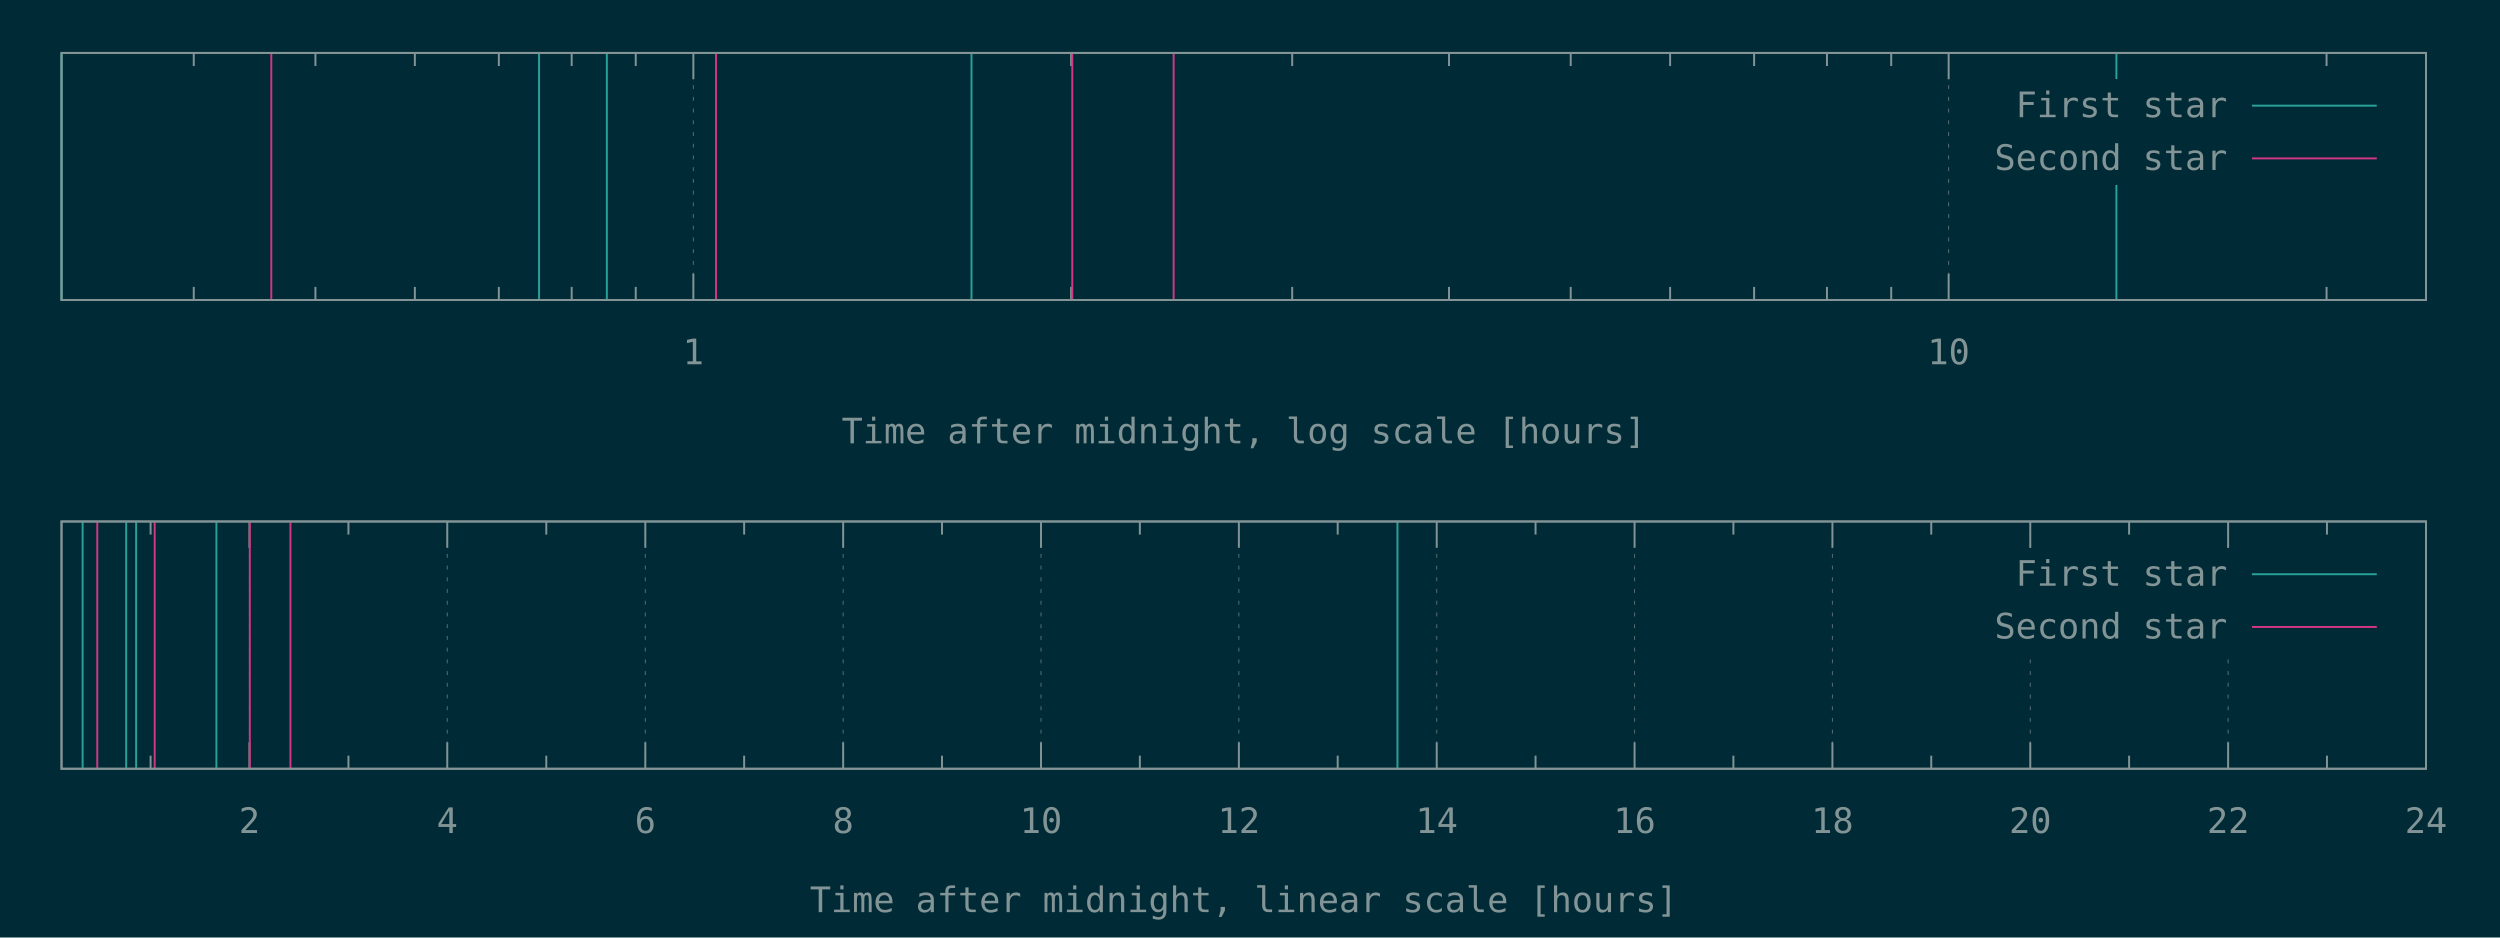
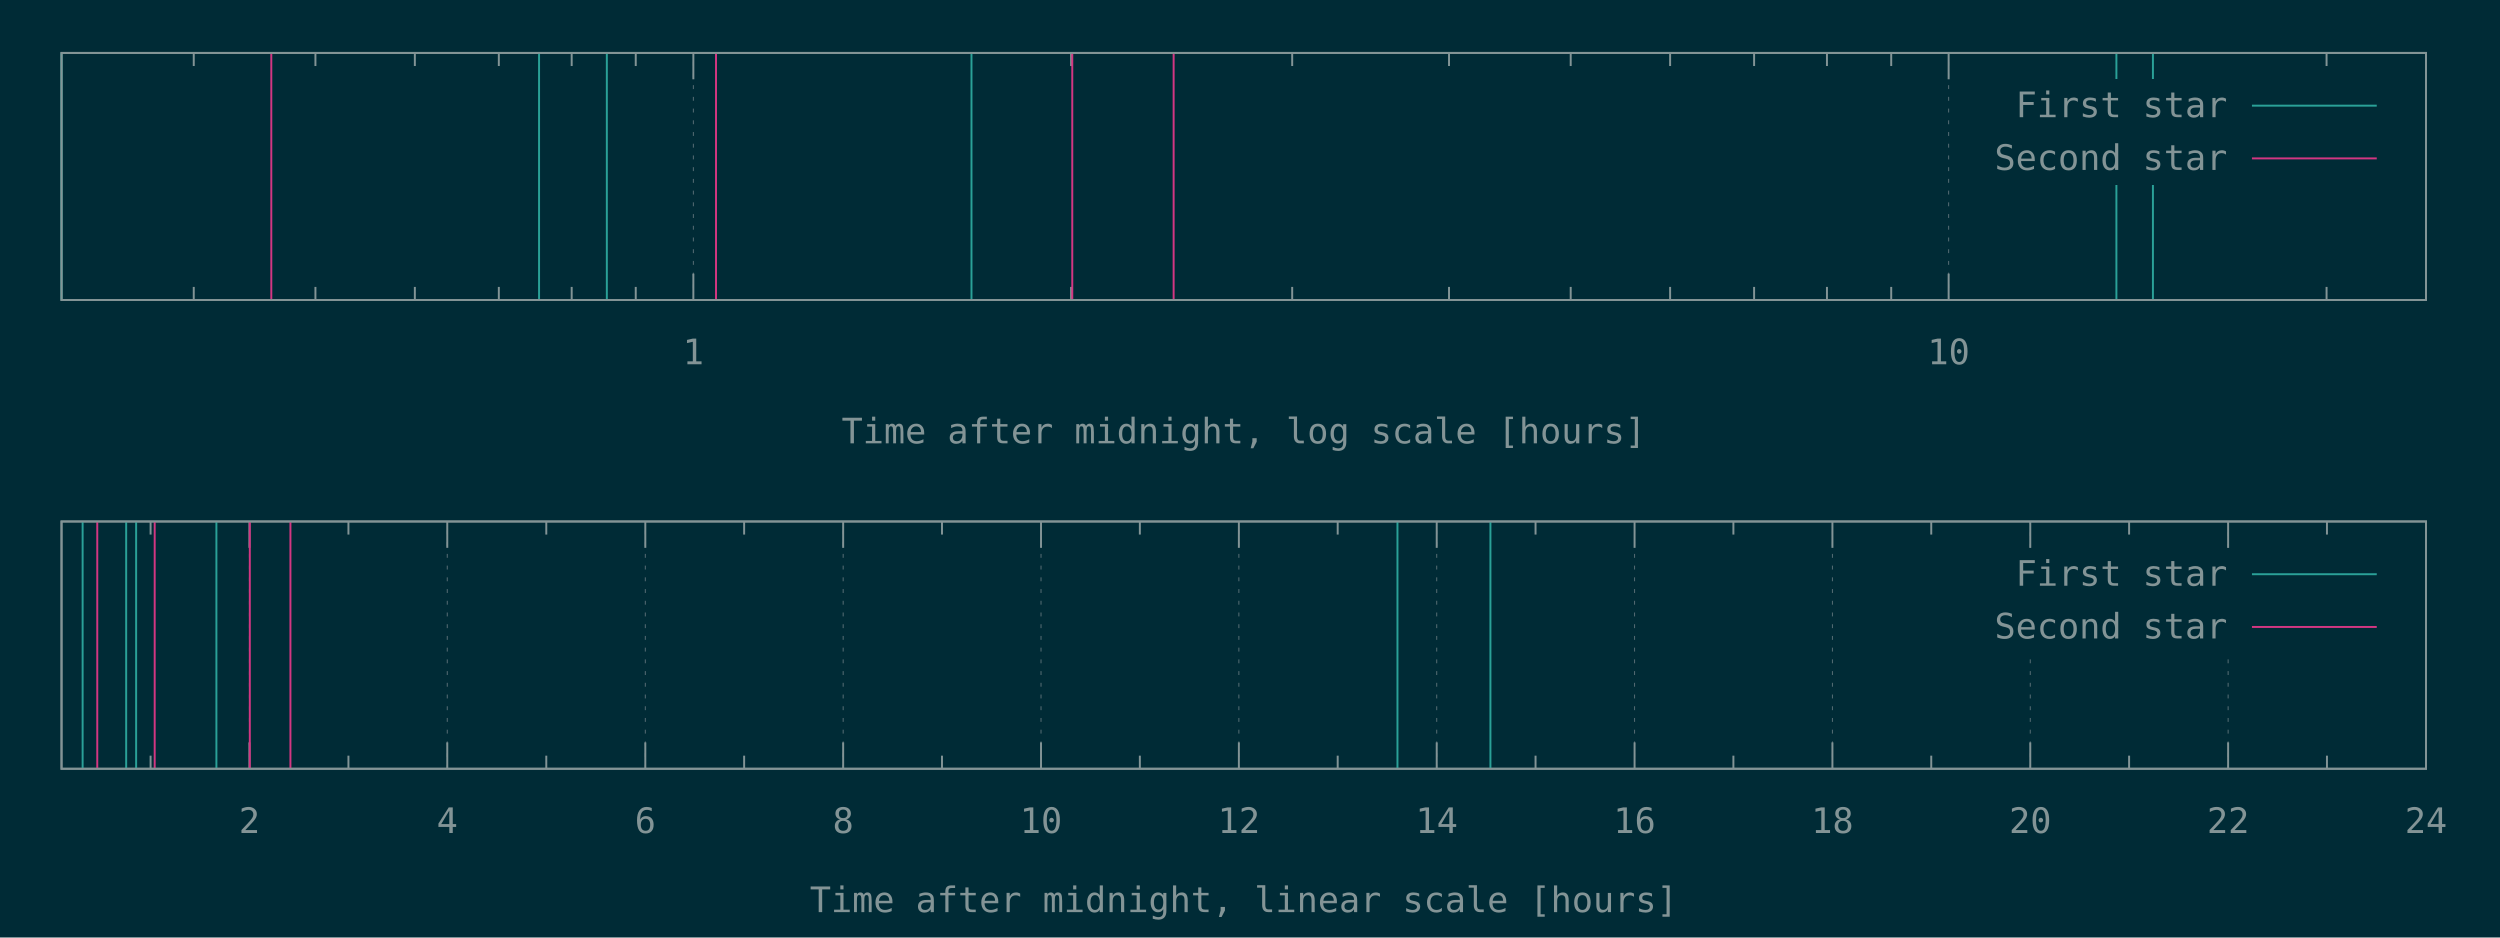
<svg xmlns="http://www.w3.org/2000/svg" xmlns:xlink="http://www.w3.org/1999/xlink" width="1280" height="480" viewBox="0 0 1280 480">
  <g id="gnuplot_canvas">
    <rect x="0" y="0" width="1280" height="480" fill="#002b36" />
    <defs>
      <circle id="gpDot" r="0.5" stroke-width="0.5" stroke="currentColor" />
      <path id="gpPt0" stroke-width="0.148" stroke="currentColor" d="M-1,0 h2 M0,-1 v2" />
      <path id="gpPt1" stroke-width="0.148" stroke="currentColor" d="M-1,-1 L1,1 M1,-1 L-1,1" />
      <path id="gpPt2" stroke-width="0.148" stroke="currentColor" d="M-1,0 L1,0 M0,-1 L0,1 M-1,-1 L1,1 M-1,1 L1,-1" />
      <rect id="gpPt3" stroke-width="0.148" stroke="currentColor" x="-1" y="-1" width="2" height="2" />
      <rect id="gpPt4" stroke-width="0.148" stroke="currentColor" fill="currentColor" x="-1" y="-1" width="2" height="2" />
      <circle id="gpPt5" stroke-width="0.148" stroke="currentColor" cx="0" cy="0" r="1" />
      <use xlink:href="#gpPt5" id="gpPt6" fill="currentColor" stroke="none" />
      <path id="gpPt7" stroke-width="0.148" stroke="currentColor" d="M0,-1.33 L-1.33,0.67 L1.33,0.67 z" />
      <use xlink:href="#gpPt7" id="gpPt8" fill="currentColor" stroke="none" />
      <use xlink:href="#gpPt7" id="gpPt9" stroke="currentColor" transform="rotate(180)" />
      <use xlink:href="#gpPt9" id="gpPt10" fill="currentColor" stroke="none" />
      <use xlink:href="#gpPt3" id="gpPt11" stroke="currentColor" transform="rotate(45)" />
      <use xlink:href="#gpPt11" id="gpPt12" fill="currentColor" stroke="none" />
      <path id="gpPt13" stroke-width="0.148" stroke="currentColor" d="M0,1.330 L1.265,0.411 L0.782,-1.067 L-0.782,-1.076 L-1.265,0.411 z" />
      <use xlink:href="#gpPt13" id="gpPt14" fill="currentColor" stroke="none" />
      <filter id="textbox" filterUnits="objectBoundingBox" x="0" y="0" height="1" width="1">
        <feFlood flood-color="#002B36" flood-opacity="1" result="bgnd" />
        <feComposite in="SourceGraphic" in2="bgnd" operator="atop" />
      </filter>
      <filter id="greybox" filterUnits="objectBoundingBox" x="0" y="0" height="1" width="1">
        <feFlood flood-color="lightgrey" flood-opacity="1" result="grey" />
        <feComposite in="SourceGraphic" in2="grey" operator="atop" />
      </filter>
    </defs>
    <g fill="none" color="#002B36" stroke="currentColor" stroke-width="1.00" stroke-linecap="butt" stroke-linejoin="miter">
</g>
    <g fill="none" color="black" stroke="currentColor" stroke-width="1.00" stroke-linecap="butt" stroke-linejoin="miter">
      <path stroke="rgb(131, 148, 150)" d="M99.2,153.6 L99.2,146.9 M99.2,27.1 L99.2,33.8 M161.5,153.6 L161.5,146.9 M161.5,27.1 L161.5,33.8   M212.4,153.6 L212.4,146.9 M212.4,27.1 L212.4,33.8 M255.4,153.6 L255.4,146.9 M255.4,27.1 L255.4,33.8   M292.7,153.6 L292.7,146.9 M292.7,27.1 L292.7,33.8 M325.5,153.6 L325.5,146.9 M325.5,27.1 L325.5,33.8    " />
    </g>
    <g fill="none" color="black" stroke="rgb(131, 148, 150)" stroke-width="0.50" stroke-linecap="butt" stroke-linejoin="miter">
</g>
    <g fill="none" color="gray" stroke="currentColor" stroke-width="0.50" stroke-linecap="butt" stroke-linejoin="miter">
      <path stroke="rgb( 88, 110, 117)" stroke-dasharray="2,4" class="gridline" d="M355.0,153.6 L355.0,27.1  " />
    </g>
    <g fill="none" color="gray" stroke="rgb( 88, 110, 117)" stroke-width="1.00" stroke-linecap="butt" stroke-linejoin="miter">
</g>
    <g fill="none" color="black" stroke="currentColor" stroke-width="1.00" stroke-linecap="butt" stroke-linejoin="miter">
      <path stroke="rgb(131, 148, 150)" d="M355.0,153.6 L355.0,140.1 M355.0,27.1 L355.0,40.6  " />
      <g transform="translate(355.0,186.5)" stroke="none" fill="rgb(131,148,150)" font-family="Inconsolata" font-size="18.00" text-anchor="middle">
        <text>
          <tspan font-family="Inconsolata"> 1</tspan>
        </text>
      </g>
    </g>
    <g fill="none" color="black" stroke="currentColor" stroke-width="1.00" stroke-linecap="butt" stroke-linejoin="miter">
      <path stroke="rgb(131, 148, 150)" d="M548.4,153.6 L548.4,146.9 M548.4,27.1 L548.4,33.8 M661.6,153.6 L661.6,146.9 M661.6,27.1 L661.6,33.8   M741.9,153.6 L741.9,146.9 M741.9,27.1 L741.9,33.8 M804.2,153.6 L804.2,146.9 M804.2,27.1 L804.2,33.8   M855.1,153.6 L855.1,146.9 M855.1,27.1 L855.1,33.8 M898.1,153.6 L898.1,146.9 M898.1,27.1 L898.1,33.8   M935.4,153.6 L935.4,146.9 M935.4,27.1 L935.4,33.8 M968.3,153.6 L968.3,146.9 M968.3,27.1 L968.3,33.8    " />
    </g>
    <g fill="none" color="black" stroke="rgb(131, 148, 150)" stroke-width="0.50" stroke-linecap="butt" stroke-linejoin="miter">
</g>
    <g fill="none" color="gray" stroke="currentColor" stroke-width="0.50" stroke-linecap="butt" stroke-linejoin="miter">
      <path stroke="rgb( 88, 110, 117)" stroke-dasharray="2,4" class="gridline" d="M997.7,153.6 L997.7,27.1  " />
    </g>
    <g fill="none" color="gray" stroke="rgb( 88, 110, 117)" stroke-width="1.00" stroke-linecap="butt" stroke-linejoin="miter">
</g>
    <g fill="none" color="black" stroke="currentColor" stroke-width="1.00" stroke-linecap="butt" stroke-linejoin="miter">
      <path stroke="rgb(131, 148, 150)" d="M997.7,153.6 L997.7,140.1 M997.7,27.1 L997.7,40.6  " />
      <g transform="translate(997.7,186.5)" stroke="none" fill="rgb(131,148,150)" font-family="Inconsolata" font-size="18.00" text-anchor="middle">
        <text>
          <tspan font-family="Inconsolata"> 10</tspan>
        </text>
      </g>
    </g>
    <g fill="none" color="black" stroke="currentColor" stroke-width="1.00" stroke-linecap="butt" stroke-linejoin="miter">
      <path stroke="rgb(131, 148, 150)" d="M1191.2,153.6 L1191.2,146.9 M1191.2,27.1 L1191.2,33.8  " />
    </g>
    <g fill="none" color="black" stroke="currentColor" stroke-width="1.00" stroke-linecap="butt" stroke-linejoin="miter">
      <path stroke="rgb(131, 148, 150)" d="M31.5,27.1 L31.5,153.6 L1242.1,153.6 L1242.1,27.1 L31.5,27.1 Z  " />
    </g>
    <g fill="none" color="black" stroke="currentColor" stroke-width="1.00" stroke-linecap="butt" stroke-linejoin="miter">
      <g transform="translate(636.8,227.0)" stroke="none" fill="rgb(131,148,150)" font-family="Inconsolata" font-size="18.00" text-anchor="middle">
        <text>
          <tspan font-family="Inconsolata">Time after midnight, log scale [hours]</tspan>
        </text>
      </g>
    </g>
    <g fill="none" color="black" stroke="currentColor" stroke-width="1.00" stroke-linecap="butt" stroke-linejoin="miter">
</g>
    <g id="gnuplot_plot_1a">
      <g fill="none" color="black" stroke="currentColor" stroke-width="1.00" stroke-linecap="butt" stroke-linejoin="miter">
-         <path stroke="rgb( 42, 161, 152)" d="M31.5,153.6 L31.5,27.1 M276.0,153.6 L276.0,27.1 M310.7,153.6 L310.7,27.1 M497.4,153.6 L497.4,27.1   M1083.6,153.6 L1083.6,27.1  " />
+         <path stroke="rgb( 42, 161, 152)" d="M31.5,153.6 L31.5,27.1 M276.0,153.6 L276.0,27.1 M310.7,153.6 L310.7,27.1 M497.4,153.6 L497.4,27.1   M1083.6,153.6 L1083.6,27.1 M1102.3,153.6 L1102.3,27.1  " />
      </g>
    </g>
    <g id="gnuplot_plot_2a">
      <g fill="none" color="black" stroke="currentColor" stroke-width="1.00" stroke-linecap="butt" stroke-linejoin="miter">
        <path stroke="rgb(211,  54, 130)" d="M138.9,153.6 L138.9,27.1 M366.6,153.6 L366.6,27.1 M549.0,153.6 L549.0,27.1 M600.9,153.6 L600.9,27.1    " />
      </g>
    </g>
    <g stroke="none" shape-rendering="crispEdges">
      <polygon fill="#002B36" points="1001.8,94.6 1229.5,94.6 1229.5,40.6 1001.8,40.6 " />
    </g>
    <g id="gnuplot_plot_1a">
      <g fill="none" color="black" stroke="currentColor" stroke-width="1.00" stroke-linecap="butt" stroke-linejoin="miter">
        <g transform="translate(1140.4,60.0)" stroke="none" fill="rgb(131,148,150)" font-family="Inconsolata" font-size="18.00" text-anchor="end">
          <text>
            <tspan font-family="Inconsolata">First star</tspan>
          </text>
        </g>
      </g>
      <g fill="none" color="black" stroke="currentColor" stroke-width="1.00" stroke-linecap="butt" stroke-linejoin="miter">
        <path stroke="rgb( 42, 161, 152)" d="M1153.0,54.1 L1216.9,54.1  " />
      </g>
    </g>
    <g id="gnuplot_plot_2a">
      <g fill="none" color="black" stroke="currentColor" stroke-width="1.00" stroke-linecap="butt" stroke-linejoin="miter">
        <g transform="translate(1140.4,87.0)" stroke="none" fill="rgb(131,148,150)" font-family="Inconsolata" font-size="18.00" text-anchor="end">
          <text>
            <tspan font-family="Inconsolata">Second star</tspan>
          </text>
        </g>
      </g>
      <g fill="none" color="black" stroke="currentColor" stroke-width="1.00" stroke-linecap="butt" stroke-linejoin="miter">
        <path stroke="rgb(211,  54, 130)" d="M1153.0,81.1 L1216.9,81.1  " />
      </g>
    </g>
    <g fill="none" color="#002B36" stroke="rgb(211,  54, 130)" stroke-width="2.00" stroke-linecap="butt" stroke-linejoin="miter">
</g>
    <g fill="none" color="black" stroke="currentColor" stroke-width="2.00" stroke-linecap="butt" stroke-linejoin="miter">
</g>
    <g fill="none" color="black" stroke="black" stroke-width="1.00" stroke-linecap="butt" stroke-linejoin="miter">
</g>
    <g fill="none" color="black" stroke="currentColor" stroke-width="1.00" stroke-linecap="butt" stroke-linejoin="miter">
      <path stroke="rgb(131, 148, 150)" d="M31.5,27.1 L31.5,153.6 L1242.1,153.6 L1242.1,27.1 L31.5,27.1 Z  " />
    </g>
    <g fill="none" color="black" stroke="currentColor" stroke-width="1.00" stroke-linecap="butt" stroke-linejoin="miter">
</g>
    <g fill="none" color="black" stroke="currentColor" stroke-width="1.00" stroke-linecap="butt" stroke-linejoin="miter">
      <path stroke="rgb(131, 148, 150)" d="M77.1,393.6 L77.1,386.9 M77.1,267.0 L77.1,273.7  " />
    </g>
    <g fill="none" color="black" stroke="rgb(131, 148, 150)" stroke-width="0.50" stroke-linecap="butt" stroke-linejoin="miter">
</g>
    <g fill="none" color="gray" stroke="currentColor" stroke-width="0.50" stroke-linecap="butt" stroke-linejoin="miter">
      <path stroke="rgb( 88, 110, 117)" stroke-dasharray="2,4" class="gridline" d="M127.7,393.6 L127.7,267.0  " />
    </g>
    <g fill="none" color="gray" stroke="rgb( 88, 110, 117)" stroke-width="1.00" stroke-linecap="butt" stroke-linejoin="miter">
</g>
    <g fill="none" color="black" stroke="currentColor" stroke-width="1.00" stroke-linecap="butt" stroke-linejoin="miter">
      <path stroke="rgb(131, 148, 150)" d="M127.7,393.6 L127.7,380.1 M127.7,267.0 L127.7,280.5  " />
      <g transform="translate(127.7,426.5)" stroke="none" fill="rgb(131,148,150)" font-family="Inconsolata" font-size="18.00" text-anchor="middle">
        <text>
          <tspan font-family="Inconsolata"> 2</tspan>
        </text>
      </g>
    </g>
    <g fill="none" color="black" stroke="currentColor" stroke-width="1.00" stroke-linecap="butt" stroke-linejoin="miter">
      <path stroke="rgb(131, 148, 150)" d="M178.4,393.6 L178.4,386.9 M178.4,267.0 L178.4,273.7  " />
    </g>
    <g fill="none" color="black" stroke="rgb(131, 148, 150)" stroke-width="0.50" stroke-linecap="butt" stroke-linejoin="miter">
</g>
    <g fill="none" color="gray" stroke="currentColor" stroke-width="0.50" stroke-linecap="butt" stroke-linejoin="miter">
      <path stroke="rgb( 88, 110, 117)" stroke-dasharray="2,4" class="gridline" d="M229.0,393.6 L229.0,267.0  " />
    </g>
    <g fill="none" color="gray" stroke="rgb( 88, 110, 117)" stroke-width="1.00" stroke-linecap="butt" stroke-linejoin="miter">
</g>
    <g fill="none" color="black" stroke="currentColor" stroke-width="1.00" stroke-linecap="butt" stroke-linejoin="miter">
      <path stroke="rgb(131, 148, 150)" d="M229.0,393.6 L229.0,380.1 M229.0,267.0 L229.0,280.5  " />
      <g transform="translate(229.0,426.5)" stroke="none" fill="rgb(131,148,150)" font-family="Inconsolata" font-size="18.00" text-anchor="middle">
        <text>
          <tspan font-family="Inconsolata"> 4</tspan>
        </text>
      </g>
    </g>
    <g fill="none" color="black" stroke="currentColor" stroke-width="1.00" stroke-linecap="butt" stroke-linejoin="miter">
      <path stroke="rgb(131, 148, 150)" d="M279.7,393.6 L279.7,386.9 M279.7,267.0 L279.7,273.7  " />
    </g>
    <g fill="none" color="black" stroke="rgb(131, 148, 150)" stroke-width="0.50" stroke-linecap="butt" stroke-linejoin="miter">
</g>
    <g fill="none" color="gray" stroke="currentColor" stroke-width="0.50" stroke-linecap="butt" stroke-linejoin="miter">
      <path stroke="rgb( 88, 110, 117)" stroke-dasharray="2,4" class="gridline" d="M330.4,393.6 L330.4,267.0  " />
    </g>
    <g fill="none" color="gray" stroke="rgb( 88, 110, 117)" stroke-width="1.00" stroke-linecap="butt" stroke-linejoin="miter">
</g>
    <g fill="none" color="black" stroke="currentColor" stroke-width="1.00" stroke-linecap="butt" stroke-linejoin="miter">
      <path stroke="rgb(131, 148, 150)" d="M330.4,393.6 L330.4,380.1 M330.4,267.0 L330.4,280.5  " />
      <g transform="translate(330.4,426.5)" stroke="none" fill="rgb(131,148,150)" font-family="Inconsolata" font-size="18.00" text-anchor="middle">
        <text>
          <tspan font-family="Inconsolata"> 6</tspan>
        </text>
      </g>
    </g>
    <g fill="none" color="black" stroke="currentColor" stroke-width="1.00" stroke-linecap="butt" stroke-linejoin="miter">
      <path stroke="rgb(131, 148, 150)" d="M381.0,393.6 L381.0,386.9 M381.0,267.0 L381.0,273.7  " />
    </g>
    <g fill="none" color="black" stroke="rgb(131, 148, 150)" stroke-width="0.50" stroke-linecap="butt" stroke-linejoin="miter">
</g>
    <g fill="none" color="gray" stroke="currentColor" stroke-width="0.50" stroke-linecap="butt" stroke-linejoin="miter">
      <path stroke="rgb( 88, 110, 117)" stroke-dasharray="2,4" class="gridline" d="M431.7,393.6 L431.7,267.0  " />
    </g>
    <g fill="none" color="gray" stroke="rgb( 88, 110, 117)" stroke-width="1.00" stroke-linecap="butt" stroke-linejoin="miter">
</g>
    <g fill="none" color="black" stroke="currentColor" stroke-width="1.00" stroke-linecap="butt" stroke-linejoin="miter">
      <path stroke="rgb(131, 148, 150)" d="M431.7,393.6 L431.7,380.1 M431.7,267.0 L431.7,280.5  " />
      <g transform="translate(431.7,426.5)" stroke="none" fill="rgb(131,148,150)" font-family="Inconsolata" font-size="18.00" text-anchor="middle">
        <text>
          <tspan font-family="Inconsolata"> 8</tspan>
        </text>
      </g>
    </g>
    <g fill="none" color="black" stroke="currentColor" stroke-width="1.00" stroke-linecap="butt" stroke-linejoin="miter">
      <path stroke="rgb(131, 148, 150)" d="M482.3,393.6 L482.3,386.9 M482.3,267.0 L482.3,273.7  " />
    </g>
    <g fill="none" color="black" stroke="rgb(131, 148, 150)" stroke-width="0.50" stroke-linecap="butt" stroke-linejoin="miter">
</g>
    <g fill="none" color="gray" stroke="currentColor" stroke-width="0.50" stroke-linecap="butt" stroke-linejoin="miter">
      <path stroke="rgb( 88, 110, 117)" stroke-dasharray="2,4" class="gridline" d="M533.0,393.6 L533.0,267.0  " />
    </g>
    <g fill="none" color="gray" stroke="rgb( 88, 110, 117)" stroke-width="1.00" stroke-linecap="butt" stroke-linejoin="miter">
</g>
    <g fill="none" color="black" stroke="currentColor" stroke-width="1.00" stroke-linecap="butt" stroke-linejoin="miter">
      <path stroke="rgb(131, 148, 150)" d="M533.0,393.6 L533.0,380.1 M533.0,267.0 L533.0,280.5  " />
      <g transform="translate(533.0,426.5)" stroke="none" fill="rgb(131,148,150)" font-family="Inconsolata" font-size="18.00" text-anchor="middle">
        <text>
          <tspan font-family="Inconsolata"> 10</tspan>
        </text>
      </g>
    </g>
    <g fill="none" color="black" stroke="currentColor" stroke-width="1.00" stroke-linecap="butt" stroke-linejoin="miter">
      <path stroke="rgb(131, 148, 150)" d="M583.6,393.6 L583.6,386.9 M583.6,267.0 L583.6,273.7  " />
    </g>
    <g fill="none" color="black" stroke="rgb(131, 148, 150)" stroke-width="0.50" stroke-linecap="butt" stroke-linejoin="miter">
</g>
    <g fill="none" color="gray" stroke="currentColor" stroke-width="0.50" stroke-linecap="butt" stroke-linejoin="miter">
      <path stroke="rgb( 88, 110, 117)" stroke-dasharray="2,4" class="gridline" d="M634.3,393.6 L634.3,267.0  " />
    </g>
    <g fill="none" color="gray" stroke="rgb( 88, 110, 117)" stroke-width="1.00" stroke-linecap="butt" stroke-linejoin="miter">
</g>
    <g fill="none" color="black" stroke="currentColor" stroke-width="1.00" stroke-linecap="butt" stroke-linejoin="miter">
      <path stroke="rgb(131, 148, 150)" d="M634.3,393.6 L634.3,380.1 M634.3,267.0 L634.3,280.5  " />
      <g transform="translate(634.3,426.5)" stroke="none" fill="rgb(131,148,150)" font-family="Inconsolata" font-size="18.00" text-anchor="middle">
        <text>
          <tspan font-family="Inconsolata"> 12</tspan>
        </text>
      </g>
    </g>
    <g fill="none" color="black" stroke="currentColor" stroke-width="1.00" stroke-linecap="butt" stroke-linejoin="miter">
      <path stroke="rgb(131, 148, 150)" d="M684.9,393.6 L684.9,386.9 M684.9,267.0 L684.9,273.7  " />
    </g>
    <g fill="none" color="black" stroke="rgb(131, 148, 150)" stroke-width="0.50" stroke-linecap="butt" stroke-linejoin="miter">
</g>
    <g fill="none" color="gray" stroke="currentColor" stroke-width="0.50" stroke-linecap="butt" stroke-linejoin="miter">
      <path stroke="rgb( 88, 110, 117)" stroke-dasharray="2,4" class="gridline" d="M735.6,393.6 L735.6,267.0  " />
    </g>
    <g fill="none" color="gray" stroke="rgb( 88, 110, 117)" stroke-width="1.00" stroke-linecap="butt" stroke-linejoin="miter">
</g>
    <g fill="none" color="black" stroke="currentColor" stroke-width="1.00" stroke-linecap="butt" stroke-linejoin="miter">
      <path stroke="rgb(131, 148, 150)" d="M735.6,393.6 L735.6,380.1 M735.6,267.0 L735.6,280.5  " />
      <g transform="translate(735.6,426.5)" stroke="none" fill="rgb(131,148,150)" font-family="Inconsolata" font-size="18.00" text-anchor="middle">
        <text>
          <tspan font-family="Inconsolata"> 14</tspan>
        </text>
      </g>
    </g>
    <g fill="none" color="black" stroke="currentColor" stroke-width="1.00" stroke-linecap="butt" stroke-linejoin="miter">
      <path stroke="rgb(131, 148, 150)" d="M786.2,393.6 L786.2,386.9 M786.2,267.0 L786.2,273.7  " />
    </g>
    <g fill="none" color="black" stroke="rgb(131, 148, 150)" stroke-width="0.50" stroke-linecap="butt" stroke-linejoin="miter">
</g>
    <g fill="none" color="gray" stroke="currentColor" stroke-width="0.50" stroke-linecap="butt" stroke-linejoin="miter">
      <path stroke="rgb( 88, 110, 117)" stroke-dasharray="2,4" class="gridline" d="M836.9,393.6 L836.9,267.0  " />
    </g>
    <g fill="none" color="gray" stroke="rgb( 88, 110, 117)" stroke-width="1.00" stroke-linecap="butt" stroke-linejoin="miter">
</g>
    <g fill="none" color="black" stroke="currentColor" stroke-width="1.00" stroke-linecap="butt" stroke-linejoin="miter">
      <path stroke="rgb(131, 148, 150)" d="M836.9,393.6 L836.9,380.1 M836.9,267.0 L836.9,280.5  " />
      <g transform="translate(836.9,426.5)" stroke="none" fill="rgb(131,148,150)" font-family="Inconsolata" font-size="18.00" text-anchor="middle">
        <text>
          <tspan font-family="Inconsolata"> 16</tspan>
        </text>
      </g>
    </g>
    <g fill="none" color="black" stroke="currentColor" stroke-width="1.00" stroke-linecap="butt" stroke-linejoin="miter">
      <path stroke="rgb(131, 148, 150)" d="M887.5,393.6 L887.5,386.9 M887.5,267.0 L887.5,273.7  " />
    </g>
    <g fill="none" color="black" stroke="rgb(131, 148, 150)" stroke-width="0.50" stroke-linecap="butt" stroke-linejoin="miter">
</g>
    <g fill="none" color="gray" stroke="currentColor" stroke-width="0.50" stroke-linecap="butt" stroke-linejoin="miter">
      <path stroke="rgb( 88, 110, 117)" stroke-dasharray="2,4" class="gridline" d="M938.2,393.6 L938.2,267.0  " />
    </g>
    <g fill="none" color="gray" stroke="rgb( 88, 110, 117)" stroke-width="1.00" stroke-linecap="butt" stroke-linejoin="miter">
</g>
    <g fill="none" color="black" stroke="currentColor" stroke-width="1.00" stroke-linecap="butt" stroke-linejoin="miter">
      <path stroke="rgb(131, 148, 150)" d="M938.2,393.6 L938.2,380.1 M938.2,267.0 L938.2,280.5  " />
      <g transform="translate(938.2,426.5)" stroke="none" fill="rgb(131,148,150)" font-family="Inconsolata" font-size="18.00" text-anchor="middle">
        <text>
          <tspan font-family="Inconsolata"> 18</tspan>
        </text>
      </g>
    </g>
    <g fill="none" color="black" stroke="currentColor" stroke-width="1.00" stroke-linecap="butt" stroke-linejoin="miter">
      <path stroke="rgb(131, 148, 150)" d="M988.8,393.6 L988.8,386.9 M988.8,267.0 L988.8,273.7  " />
    </g>
    <g fill="none" color="black" stroke="rgb(131, 148, 150)" stroke-width="0.50" stroke-linecap="butt" stroke-linejoin="miter">
</g>
    <g fill="none" color="gray" stroke="currentColor" stroke-width="0.50" stroke-linecap="butt" stroke-linejoin="miter">
      <path stroke="rgb( 88, 110, 117)" stroke-dasharray="2,4" class="gridline" d="M1039.5,393.6 L1039.5,334.5 M1039.5,280.5 L1039.5,267.0  " />
    </g>
    <g fill="none" color="gray" stroke="rgb( 88, 110, 117)" stroke-width="1.00" stroke-linecap="butt" stroke-linejoin="miter">
</g>
    <g fill="none" color="black" stroke="currentColor" stroke-width="1.00" stroke-linecap="butt" stroke-linejoin="miter">
      <path stroke="rgb(131, 148, 150)" d="M1039.5,393.6 L1039.5,380.1 M1039.5,267.0 L1039.5,280.5  " />
      <g transform="translate(1039.5,426.5)" stroke="none" fill="rgb(131,148,150)" font-family="Inconsolata" font-size="18.00" text-anchor="middle">
        <text>
          <tspan font-family="Inconsolata"> 20</tspan>
        </text>
      </g>
    </g>
    <g fill="none" color="black" stroke="currentColor" stroke-width="1.00" stroke-linecap="butt" stroke-linejoin="miter">
      <path stroke="rgb(131, 148, 150)" d="M1090.1,393.6 L1090.1,386.9 M1090.1,267.0 L1090.1,273.7  " />
    </g>
    <g fill="none" color="black" stroke="rgb(131, 148, 150)" stroke-width="0.50" stroke-linecap="butt" stroke-linejoin="miter">
</g>
    <g fill="none" color="gray" stroke="currentColor" stroke-width="0.50" stroke-linecap="butt" stroke-linejoin="miter">
      <path stroke="rgb( 88, 110, 117)" stroke-dasharray="2,4" class="gridline" d="M1140.8,393.6 L1140.8,334.5 M1140.8,280.5 L1140.8,267.0  " />
    </g>
    <g fill="none" color="gray" stroke="rgb( 88, 110, 117)" stroke-width="1.00" stroke-linecap="butt" stroke-linejoin="miter">
</g>
    <g fill="none" color="black" stroke="currentColor" stroke-width="1.00" stroke-linecap="butt" stroke-linejoin="miter">
      <path stroke="rgb(131, 148, 150)" d="M1140.8,393.6 L1140.8,380.1 M1140.8,267.0 L1140.8,280.5  " />
      <g transform="translate(1140.8,426.5)" stroke="none" fill="rgb(131,148,150)" font-family="Inconsolata" font-size="18.00" text-anchor="middle">
        <text>
          <tspan font-family="Inconsolata"> 22</tspan>
        </text>
      </g>
    </g>
    <g fill="none" color="black" stroke="currentColor" stroke-width="1.00" stroke-linecap="butt" stroke-linejoin="miter">
      <path stroke="rgb(131, 148, 150)" d="M1191.4,393.6 L1191.4,386.9 M1191.4,267.0 L1191.4,273.7  " />
    </g>
    <g fill="none" color="black" stroke="rgb(131, 148, 150)" stroke-width="0.50" stroke-linecap="butt" stroke-linejoin="miter">
</g>
    <g fill="none" color="gray" stroke="currentColor" stroke-width="0.50" stroke-linecap="butt" stroke-linejoin="miter">
      <path stroke="rgb( 88, 110, 117)" stroke-dasharray="2,4" class="gridline" d="M1242.1,393.6 L1242.1,267.0  " />
    </g>
    <g fill="none" color="gray" stroke="rgb( 88, 110, 117)" stroke-width="1.00" stroke-linecap="butt" stroke-linejoin="miter">
</g>
    <g fill="none" color="black" stroke="currentColor" stroke-width="1.00" stroke-linecap="butt" stroke-linejoin="miter">
      <path stroke="rgb(131, 148, 150)" d="M1242.1,393.6 L1242.1,380.1 M1242.1,267.0 L1242.1,280.5  " />
      <g transform="translate(1242.1,426.5)" stroke="none" fill="rgb(131,148,150)" font-family="Inconsolata" font-size="18.00" text-anchor="middle">
        <text>
          <tspan font-family="Inconsolata"> 24</tspan>
        </text>
      </g>
    </g>
    <g fill="none" color="black" stroke="currentColor" stroke-width="1.00" stroke-linecap="butt" stroke-linejoin="miter">
</g>
    <g fill="none" color="black" stroke="currentColor" stroke-width="1.00" stroke-linecap="butt" stroke-linejoin="miter">
      <path stroke="rgb(131, 148, 150)" d="M31.5,267.0 L31.5,393.6 L1242.1,393.6 L1242.1,267.0 L31.5,267.0 Z  " />
    </g>
    <g fill="none" color="black" stroke="currentColor" stroke-width="1.00" stroke-linecap="butt" stroke-linejoin="miter">
      <g transform="translate(636.8,467.0)" stroke="none" fill="rgb(131,148,150)" font-family="Inconsolata" font-size="18.00" text-anchor="middle">
        <text>
          <tspan font-family="Inconsolata">Time after midnight, linear scale [hours]</tspan>
        </text>
      </g>
    </g>
    <g fill="none" color="black" stroke="currentColor" stroke-width="1.00" stroke-linecap="butt" stroke-linejoin="miter">
</g>
    <g id="gnuplot_plot_1b">
      <g fill="none" color="black" stroke="currentColor" stroke-width="1.00" stroke-linecap="butt" stroke-linejoin="miter">
-         <path stroke="rgb( 42, 161, 152)" d="M42.3,393.6 L42.3,267.0 M64.6,393.6 L64.6,267.0 M69.7,393.6 L69.7,267.0 M110.8,393.6 L110.8,267.0   M715.5,393.6 L715.5,267.0  " />
+         <path stroke="rgb( 42, 161, 152)" d="M42.3,393.6 L42.3,267.0 M64.6,393.6 L64.6,267.0 M69.7,393.6 L69.7,267.0 M110.8,393.6 L110.8,267.0   M715.5,393.6 L715.5,267.0 M763.1,393.6 L763.1,267.0  " />
      </g>
    </g>
    <g id="gnuplot_plot_2b">
      <g fill="none" color="black" stroke="currentColor" stroke-width="1.00" stroke-linecap="butt" stroke-linejoin="miter">
        <path stroke="rgb(211,  54, 130)" d="M49.8,393.6 L49.8,267.0 M79.2,393.6 L79.2,267.0 M127.9,393.6 L127.9,267.0 M148.7,393.6 L148.7,267.0    " />
      </g>
    </g>
    <g stroke="none" shape-rendering="crispEdges">
      <polygon fill="#002B36" points="1001.8,334.5 1229.5,334.5 1229.5,280.5 1001.8,280.5 " />
    </g>
    <g id="gnuplot_plot_1b">
      <g fill="none" color="black" stroke="currentColor" stroke-width="1.00" stroke-linecap="butt" stroke-linejoin="miter">
        <g transform="translate(1140.4,299.9)" stroke="none" fill="rgb(131,148,150)" font-family="Inconsolata" font-size="18.00" text-anchor="end">
          <text>
            <tspan font-family="Inconsolata">First star</tspan>
          </text>
        </g>
      </g>
      <g fill="none" color="black" stroke="currentColor" stroke-width="1.00" stroke-linecap="butt" stroke-linejoin="miter">
        <path stroke="rgb( 42, 161, 152)" d="M1153.0,294.0 L1216.9,294.0  " />
      </g>
    </g>
    <g id="gnuplot_plot_2b">
      <g fill="none" color="black" stroke="currentColor" stroke-width="1.00" stroke-linecap="butt" stroke-linejoin="miter">
        <g transform="translate(1140.4,326.9)" stroke="none" fill="rgb(131,148,150)" font-family="Inconsolata" font-size="18.00" text-anchor="end">
          <text>
            <tspan font-family="Inconsolata">Second star</tspan>
          </text>
        </g>
      </g>
      <g fill="none" color="black" stroke="currentColor" stroke-width="1.00" stroke-linecap="butt" stroke-linejoin="miter">
        <path stroke="rgb(211,  54, 130)" d="M1153.0,321.0 L1216.9,321.0  " />
      </g>
    </g>
    <g fill="none" color="#002B36" stroke="rgb(211,  54, 130)" stroke-width="2.00" stroke-linecap="butt" stroke-linejoin="miter">
</g>
    <g fill="none" color="black" stroke="currentColor" stroke-width="2.00" stroke-linecap="butt" stroke-linejoin="miter">
</g>
    <g fill="none" color="black" stroke="black" stroke-width="1.00" stroke-linecap="butt" stroke-linejoin="miter">
</g>
    <g fill="none" color="black" stroke="currentColor" stroke-width="1.00" stroke-linecap="butt" stroke-linejoin="miter">
      <path stroke="rgb(131, 148, 150)" d="M31.5,267.0 L31.5,393.6 L1242.1,393.6 L1242.1,267.0 L31.5,267.0 Z  " />
    </g>
    <g fill="none" color="black" stroke="currentColor" stroke-width="1.00" stroke-linecap="butt" stroke-linejoin="miter">
</g>
  </g>
</svg>
